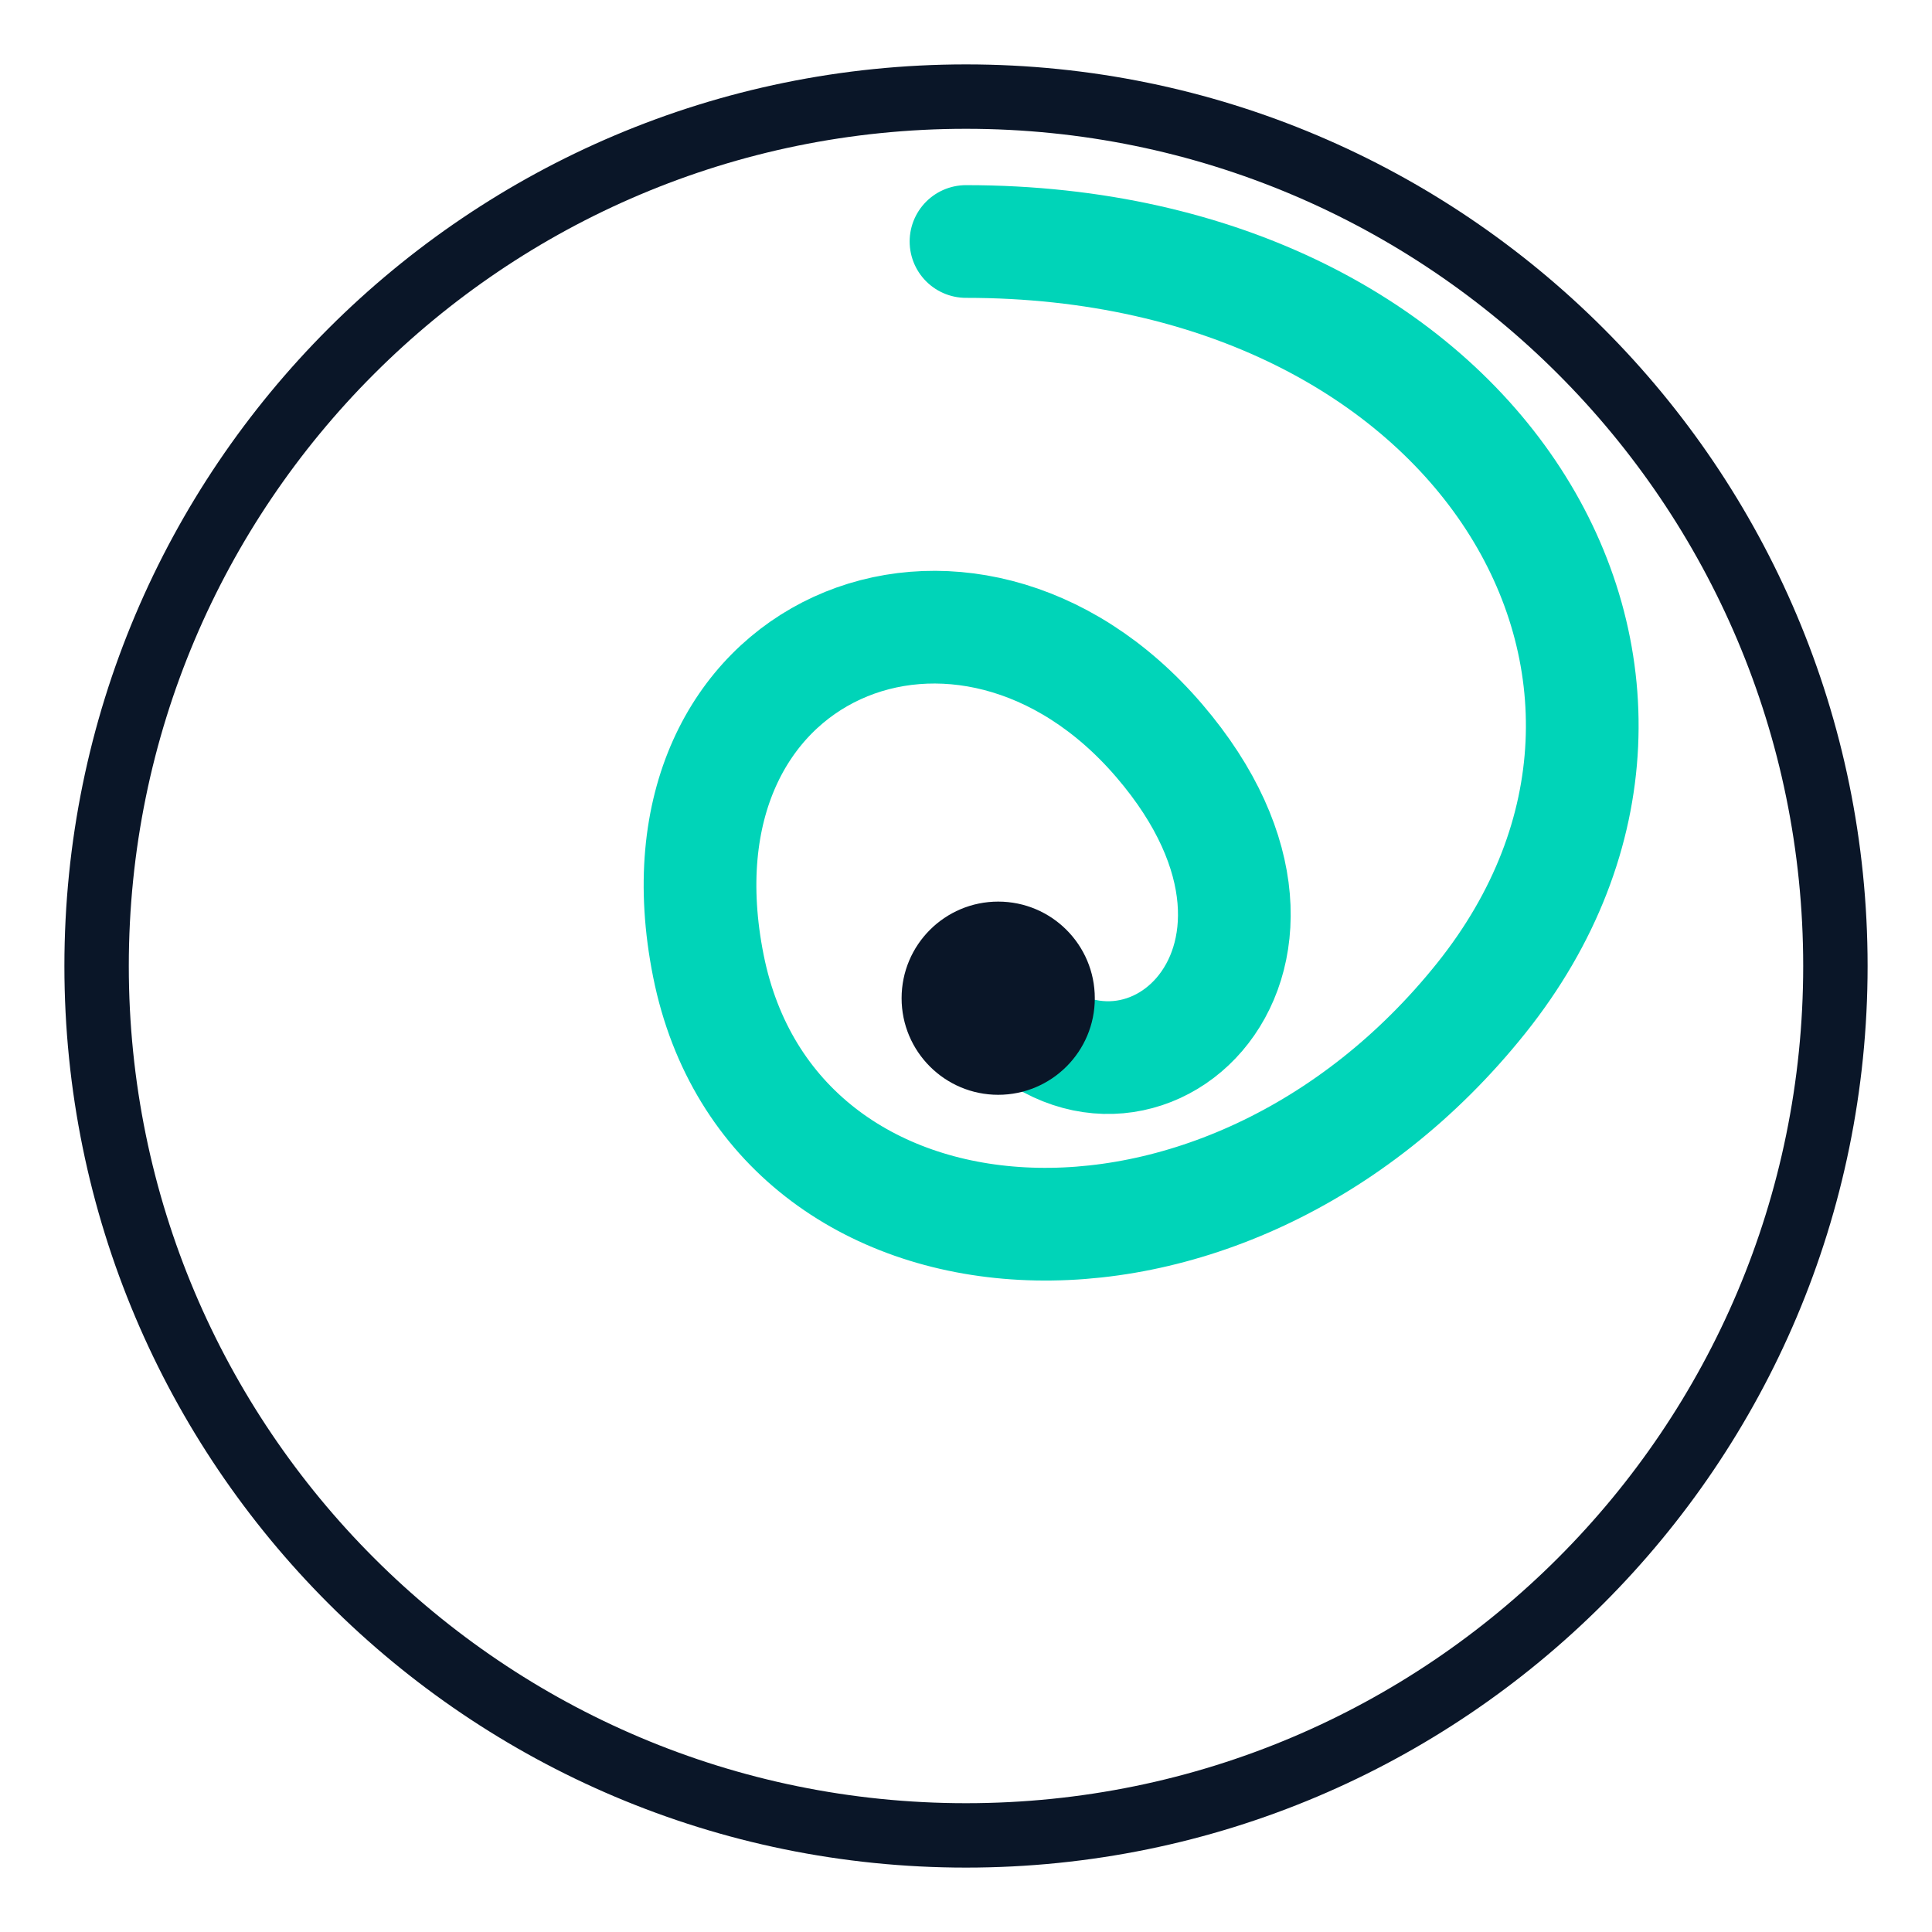
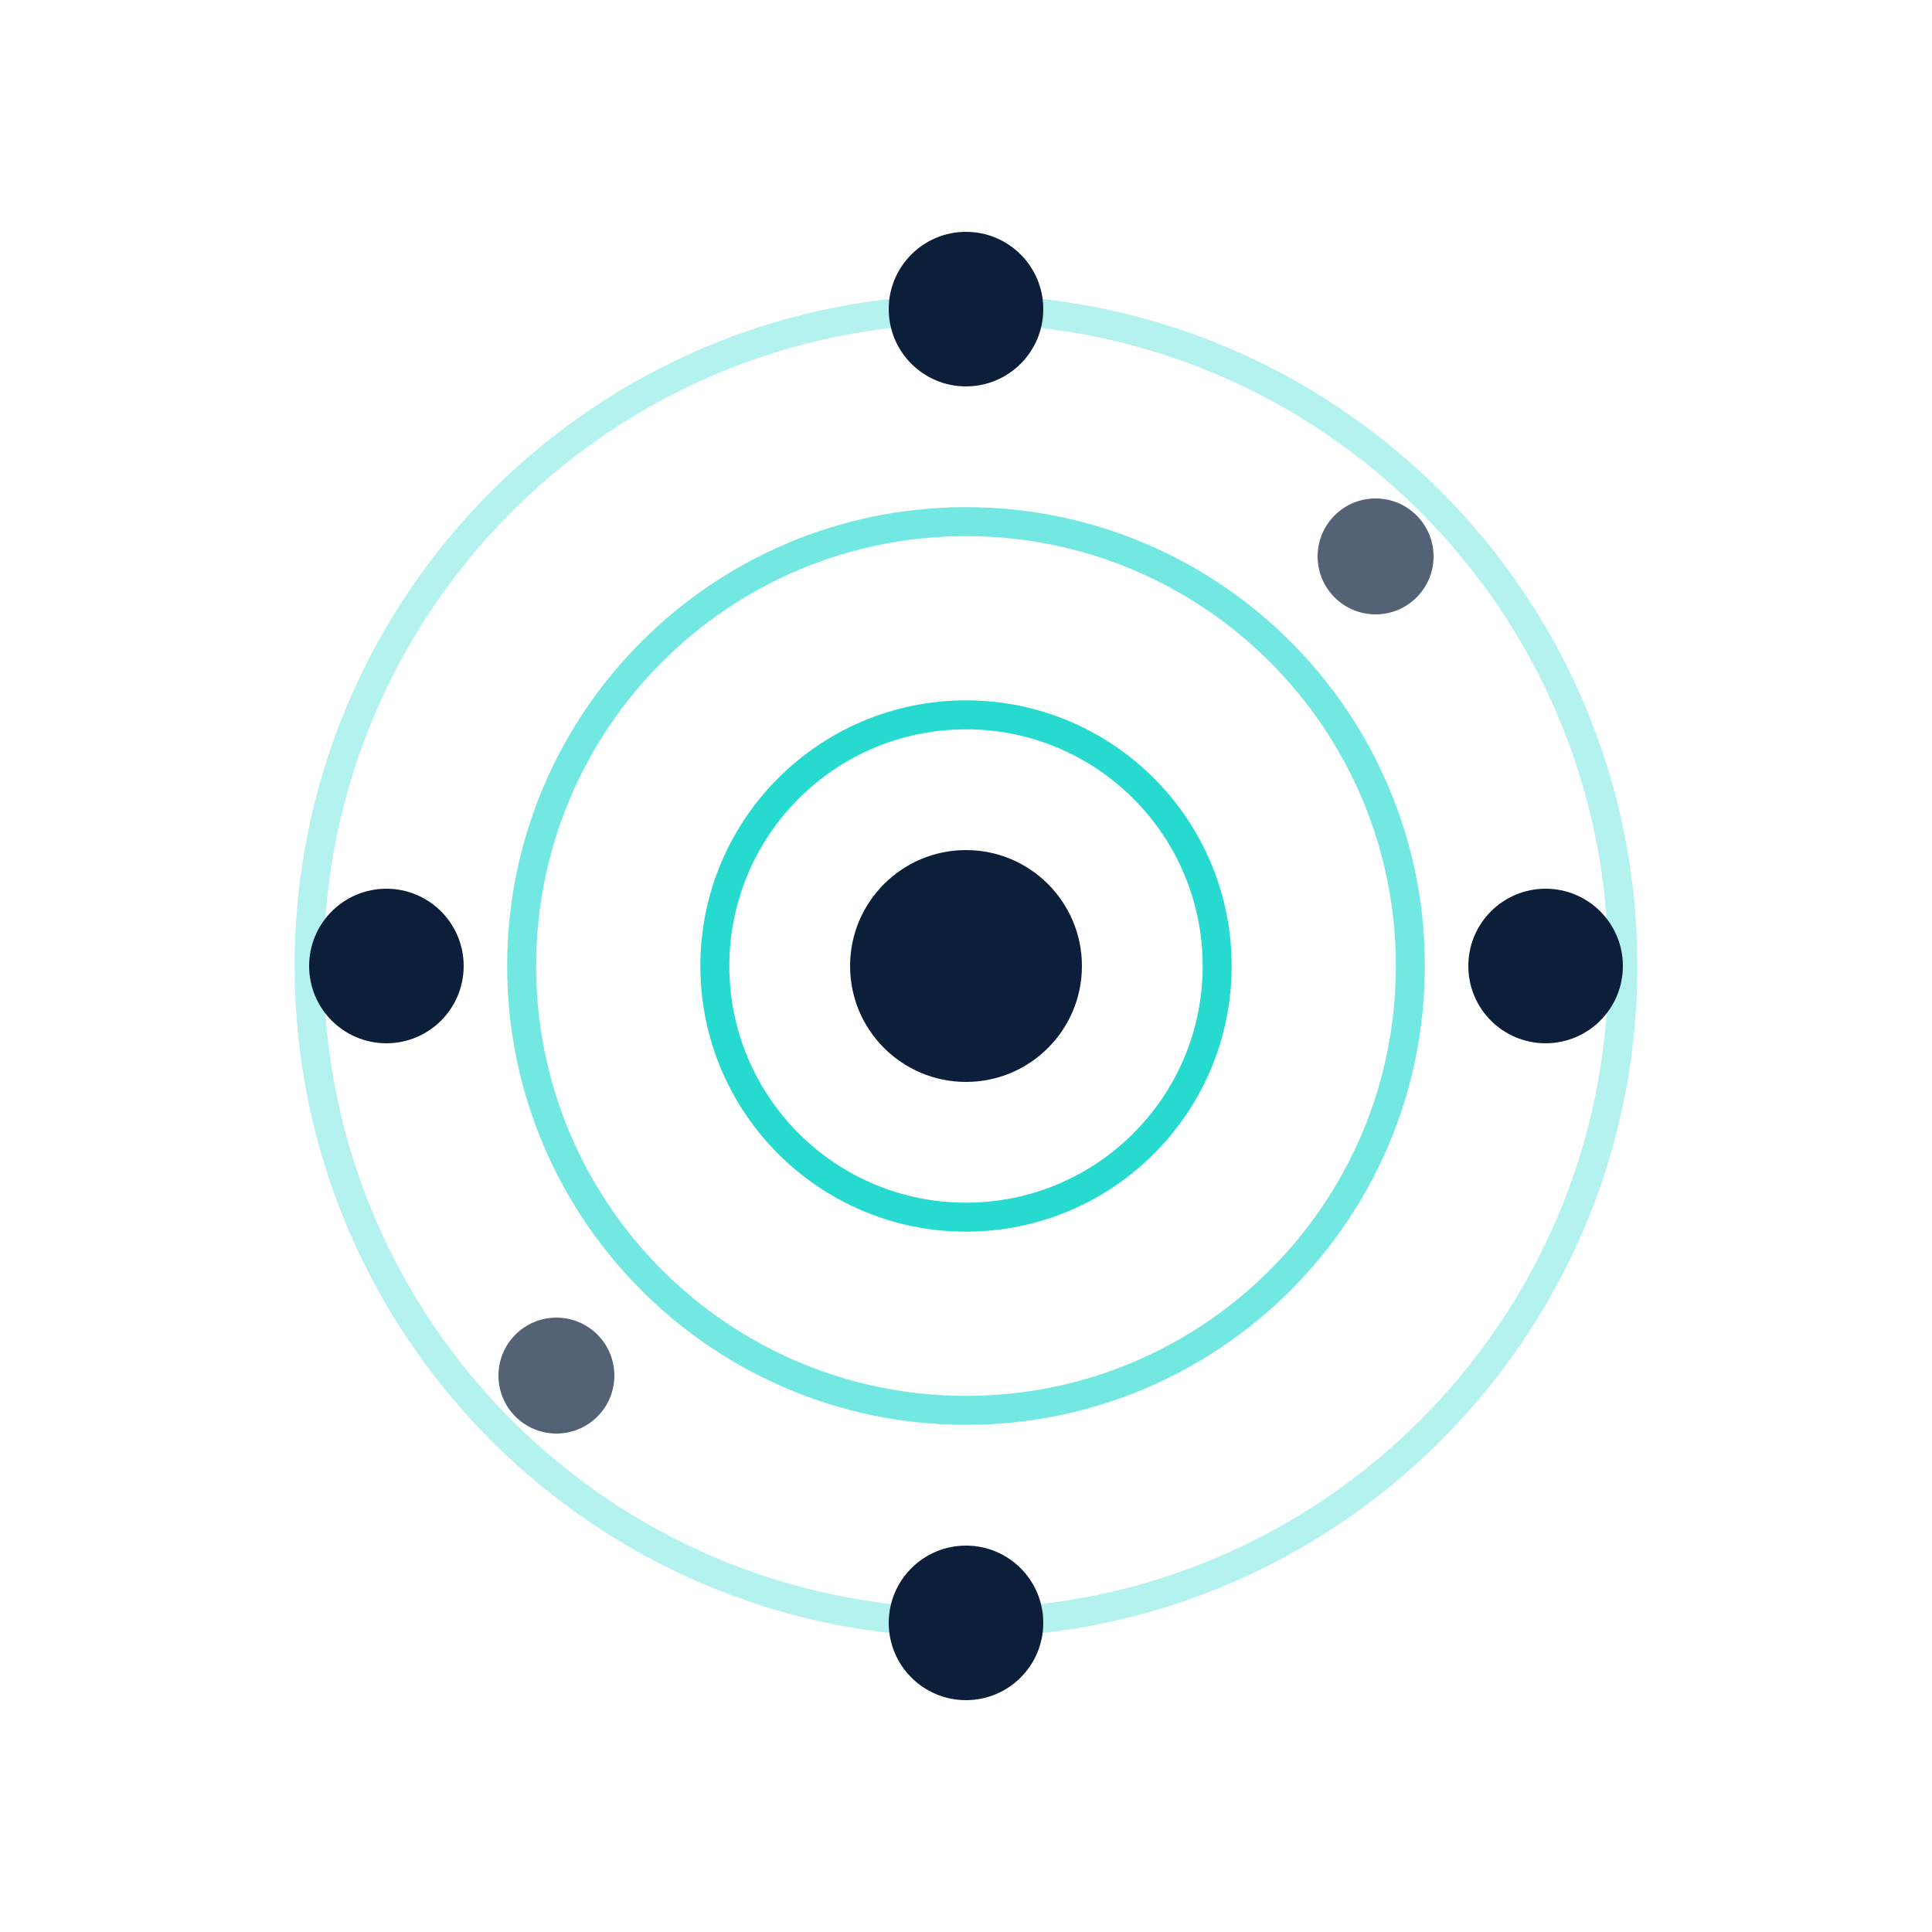
- <svg xmlns="http://www.w3.org/2000/svg" width="480" height="480" viewBox="0 0 120 120">
-   <circle cx="60" cy="60" r="54" fill="none" stroke="#0A1628" stroke-width="4" />
-   <path d="M 60 15 C 92 15, 108 42, 92 62 C 76 82, 48 80, 44 60 C 40 40, 60 32, 72 46 C 84 60, 70 72, 62 62" fill="none" stroke="#00D4B8" stroke-width="7" stroke-linecap="round" stroke-linejoin="round" />
-   <circle cx="62" cy="62" r="6" fill="#0A1628" />
+ <svg xmlns="http://www.w3.org/2000/svg" width="480" height="480" viewBox="0 0 100 100" role="img" aria-label="MemFleet">
+   <circle cx="50" cy="50" r="34" fill="none" stroke="#00D4C8" stroke-width="1.5" opacity="0.3" />
+   <circle cx="50" cy="50" r="23" fill="none" stroke="#00D4C8" stroke-width="1.5" opacity="0.55" />
+   <circle cx="50" cy="50" r="13" fill="none" stroke="#00D4C8" stroke-width="1.5" opacity="0.85" />
+   <circle cx="50" cy="50" r="6" fill="#0B1F3A" />
+   <circle cx="20" cy="50" r="4" fill="#0B1F3A" />
+   <circle cx="80" cy="50" r="4" fill="#0B1F3A" />
+   <circle cx="50" cy="16" r="4" fill="#0B1F3A" />
+   <circle cx="50" cy="84" r="4" fill="#0B1F3A" />
+   <circle cx="71.2" cy="28.8" r="3" fill="#0B1F3A" opacity="0.7" />
+   <circle cx="28.8" cy="71.2" r="3" fill="#0B1F3A" opacity="0.7" />
</svg>
